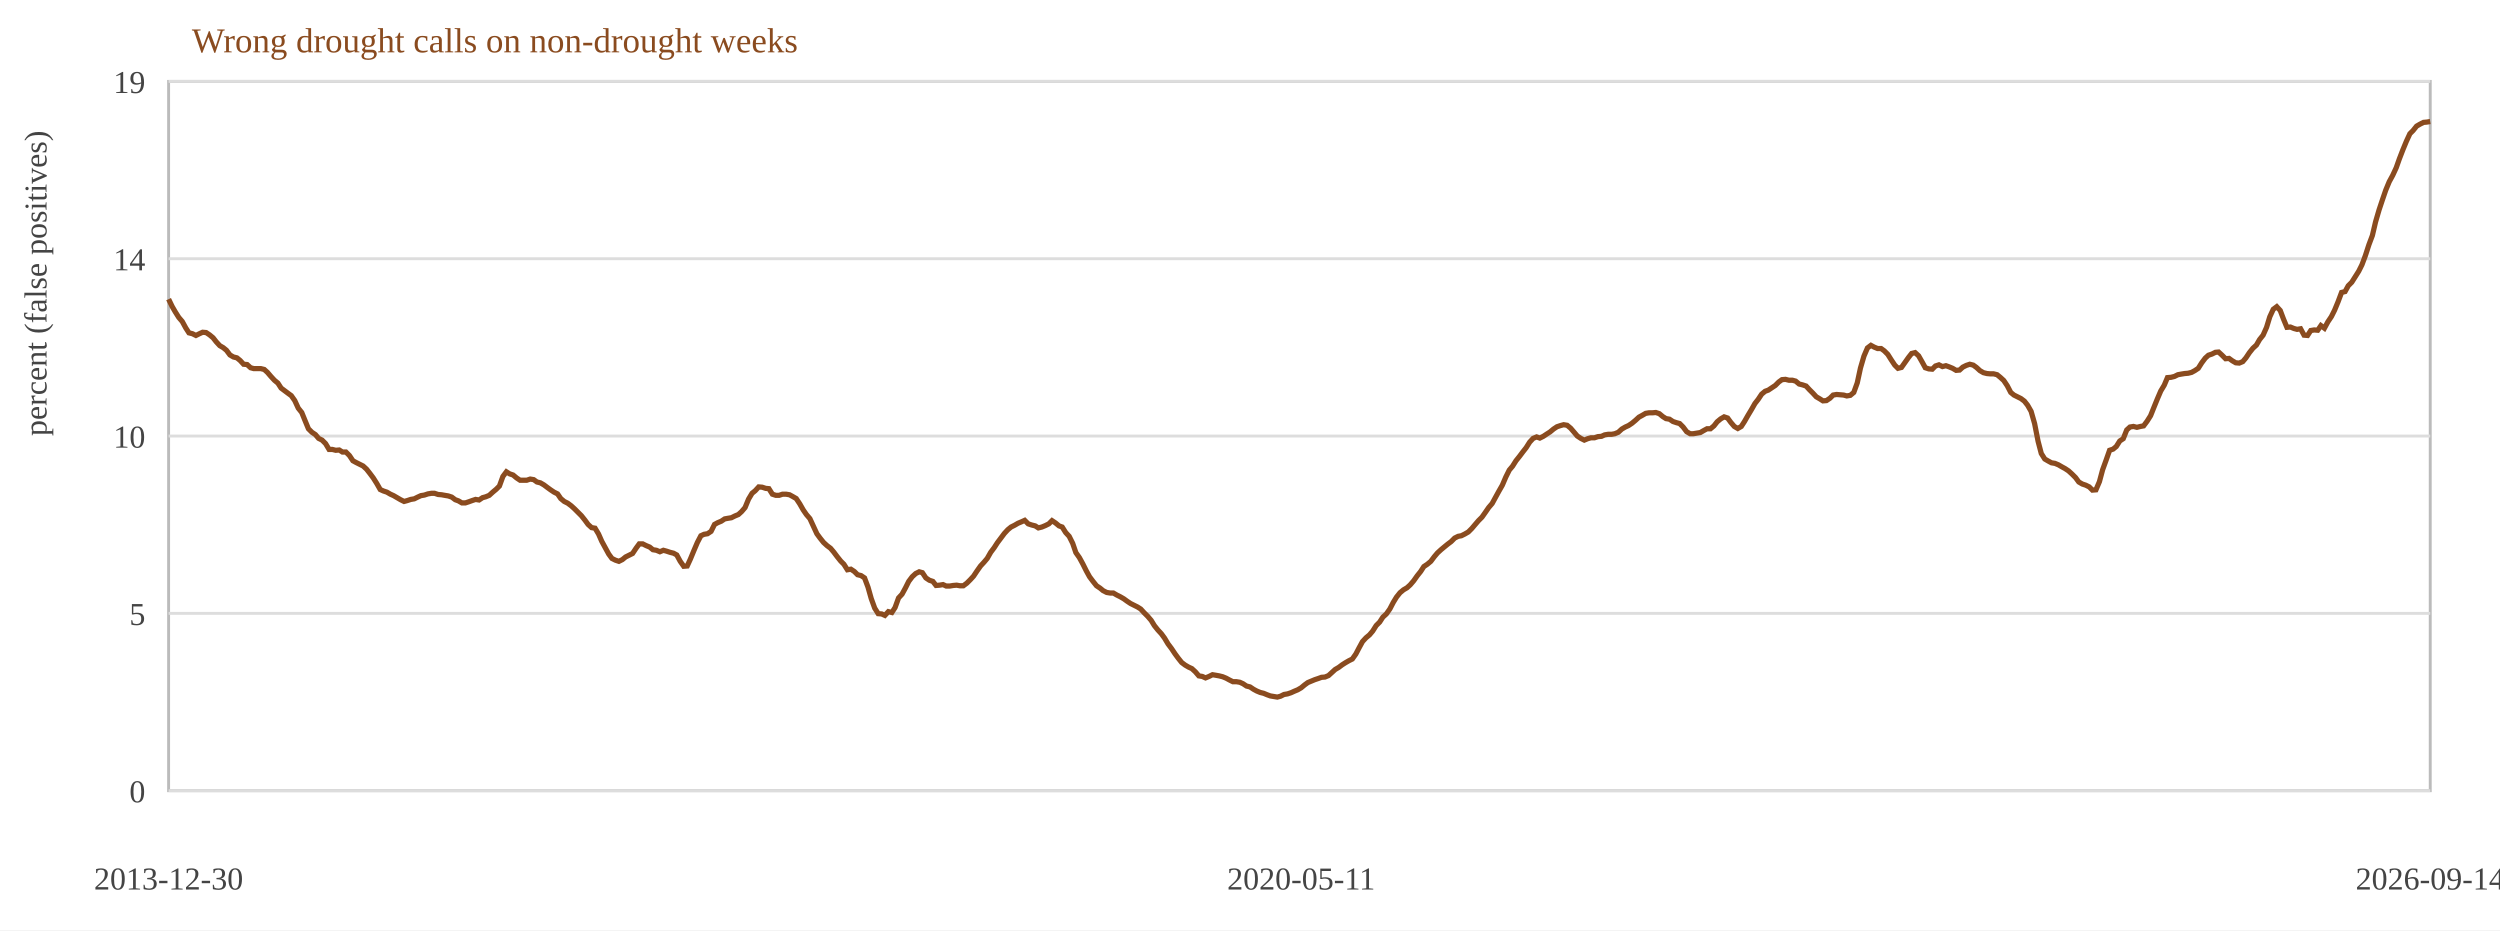
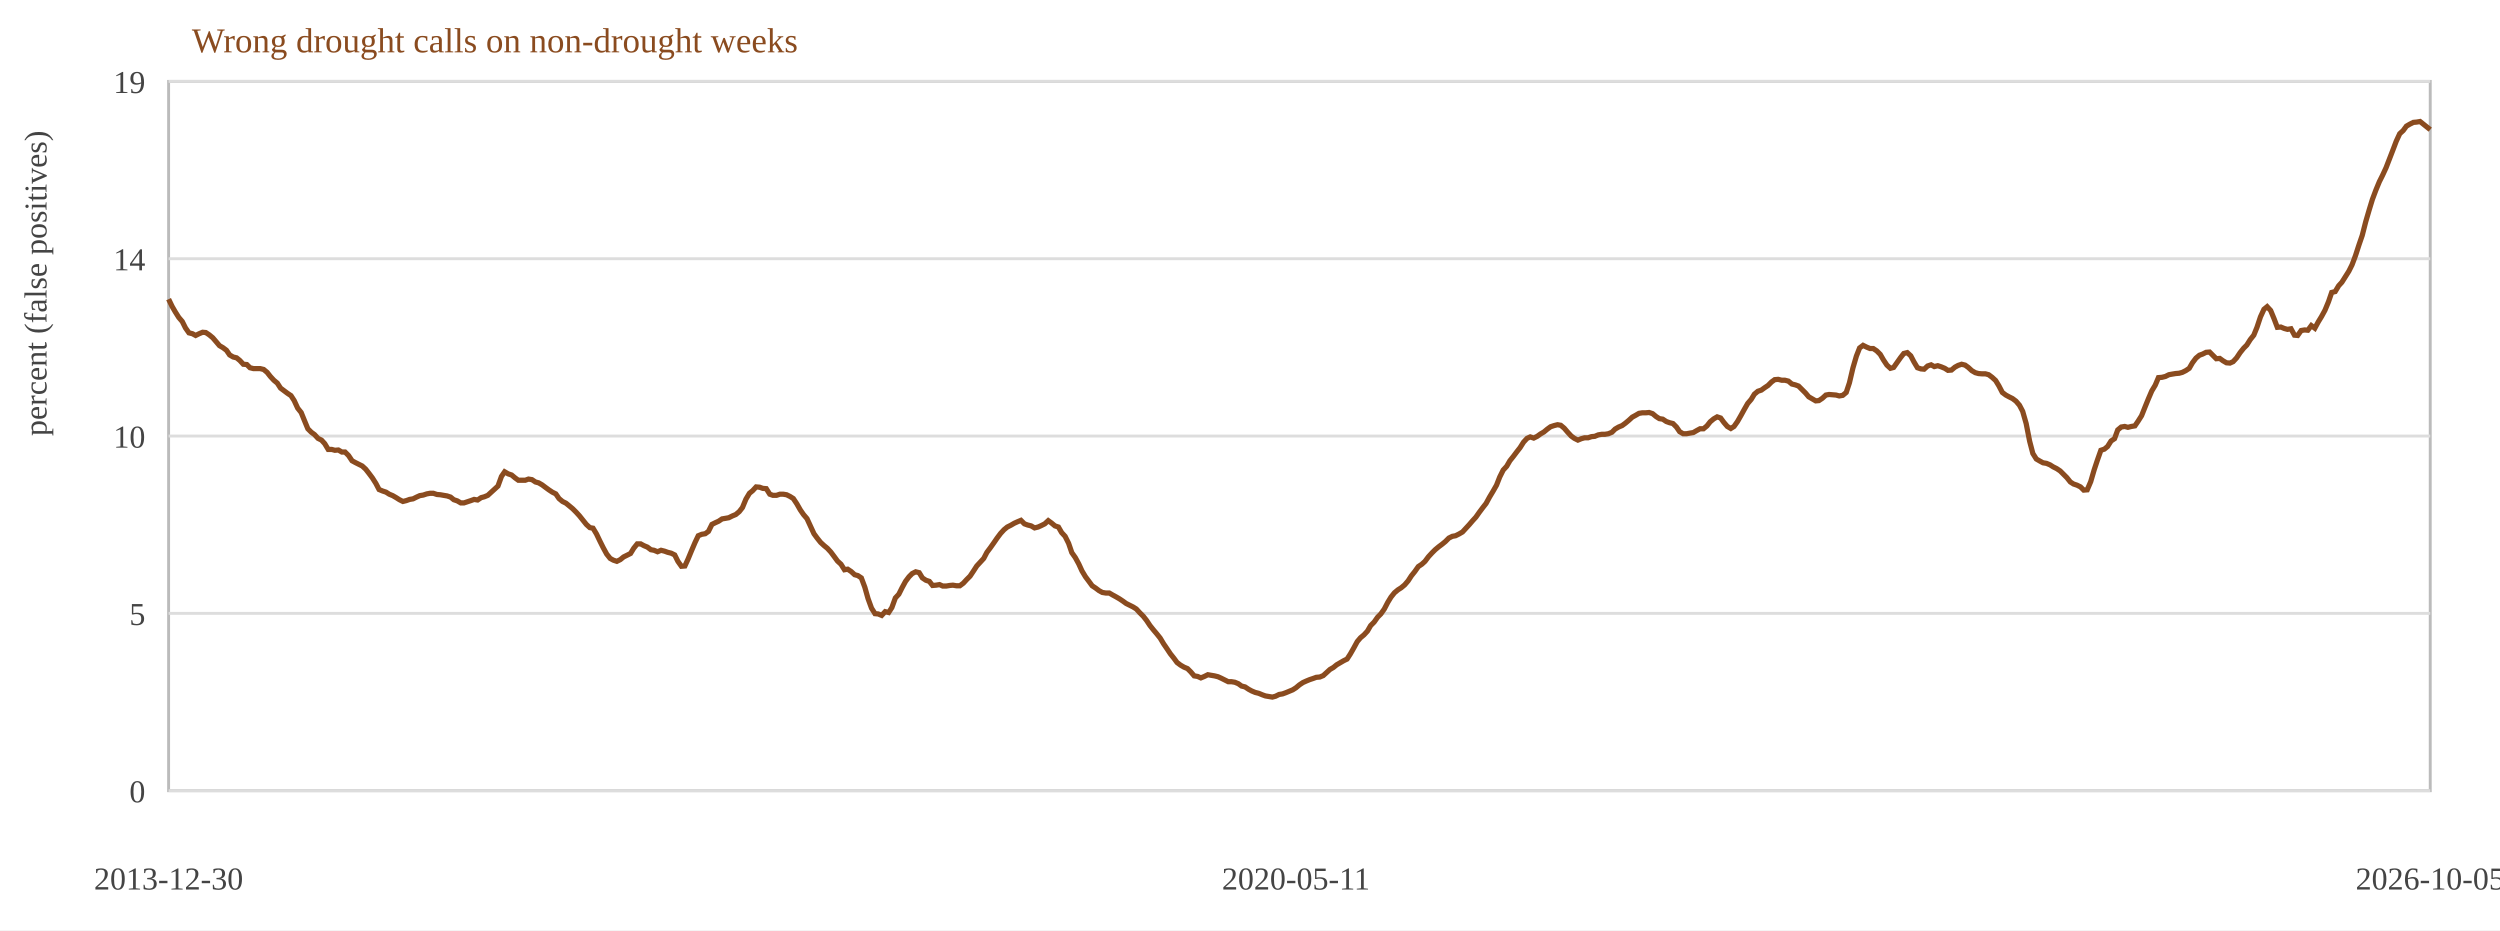
<svg xmlns="http://www.w3.org/2000/svg" width="860" height="320" viewBox="0 0 860 320" role="img">
  <rect width="860" height="320" fill="white" />
  <rect x="58" y="28" width="778" height="244" fill="none" stroke="#bbb" />
  <line x1="58" y1="272.0" x2="836" y2="272.0" stroke="#ddd" />
  <text x="50" y="276.0" text-anchor="end" font-size="11" fill="#444">0</text>
  <line x1="58" y1="211.0" x2="836" y2="211.0" stroke="#ddd" />
  <text x="50" y="215.0" text-anchor="end" font-size="11" fill="#444">5</text>
  <line x1="58" y1="150.0" x2="836" y2="150.0" stroke="#ddd" />
  <text x="50" y="154.0" text-anchor="end" font-size="11" fill="#444">10</text>
  <line x1="58" y1="89.0" x2="836" y2="89.0" stroke="#ddd" />
  <text x="50" y="93.0" text-anchor="end" font-size="11" fill="#444">14</text>
  <line x1="58" y1="28.0" x2="836" y2="28.0" stroke="#ddd" />
  <text x="50" y="32.0" text-anchor="end" font-size="11" fill="#444">19</text>
-   <polyline fill="none" stroke="#8a4b1f" stroke-width="1.8" points="58.0,102.9 59.2,105.4 60.3,107.3 61.5,109.2 62.7,110.6 63.9,112.8 65.0,114.5 66.2,114.8 67.4,115.4 68.6,114.8 69.7,114.3 70.9,114.4 72.1,115.2 73.3,116.2 74.4,117.6 75.6,118.9 76.8,119.6 77.9,120.5 79.1,122.1 80.3,122.8 81.5,123.1 82.6,124.0 83.8,125.3 85.0,125.4 86.2,126.5 87.3,126.8 88.5,126.8 89.7,126.8 90.9,127.1 92.0,128.1 93.2,129.5 94.4,130.8 95.6,131.8 96.7,133.5 97.9,134.4 99.1,135.3 100.2,136.1 101.4,137.8 102.6,140.4 103.8,141.9 104.9,144.6 106.1,147.5 107.3,148.7 108.5,149.5 109.6,150.8 110.8,151.4 112.0,152.6 113.2,154.6 114.3,154.6 115.5,154.9 116.7,154.8 117.8,155.5 119.0,155.5 120.2,156.7 121.4,158.5 122.5,159.1 123.7,159.7 124.9,160.3 126.1,161.4 127.2,162.8 128.4,164.4 129.6,166.3 130.8,168.4 131.9,168.9 133.1,169.3 134.3,170.0 135.4,170.5 136.6,171.2 137.8,171.9 139.0,172.5 140.1,172.2 141.3,171.8 142.5,171.6 143.7,171.0 144.8,170.5 146.0,170.3 147.2,169.9 148.4,169.7 149.5,169.7 150.7,170.1 151.9,170.2 153.0,170.4 154.2,170.6 155.4,171.0 156.6,171.9 157.7,172.3 158.9,173.0 160.1,173.0 161.3,172.6 162.4,172.2 163.6,171.8 164.8,172.0 166.0,171.2 167.1,170.9 168.3,170.4 169.5,169.3 170.7,168.3 171.8,167.2 173.0,163.9 174.2,162.3 175.3,163.0 176.5,163.4 177.7,164.4 178.9,165.2 180.0,165.2 181.2,165.2 182.4,164.8 183.6,165.0 184.7,165.8 185.9,166.1 187.1,166.8 188.3,167.7 189.4,168.5 190.6,169.3 191.8,169.9 192.9,171.5 194.1,172.5 195.3,173.1 196.5,174.0 197.6,175.0 198.8,176.2 200.0,177.4 201.2,178.9 202.3,180.4 203.5,181.5 204.7,181.7 205.9,183.7 207.0,186.2 208.2,188.4 209.4,190.6 210.5,192.1 211.7,192.7 212.9,193.1 214.1,192.5 215.2,191.6 216.4,191.0 217.6,190.4 218.8,188.6 219.9,187.1 221.1,187.1 222.3,187.7 223.5,188.2 224.6,189.1 225.8,189.3 227.0,189.8 228.2,189.3 229.3,189.6 230.5,190.0 231.7,190.3 232.8,190.9 234.0,193.1 235.2,194.8 236.4,194.7 237.5,192.3 238.7,189.4 239.9,186.6 241.1,184.3 242.2,183.8 243.4,183.6 244.6,182.8 245.8,180.4 246.9,179.8 248.1,179.3 249.3,178.5 250.4,178.3 251.6,178.1 252.8,177.5 254.0,177.0 255.1,176.0 256.3,174.6 257.5,171.7 258.7,169.7 259.8,168.8 261.0,167.5 262.2,167.6 263.4,168.0 264.5,168.1 265.7,170.0 266.9,170.4 268.0,170.4 269.2,170.0 270.4,170.0 271.6,170.2 272.7,170.8 273.9,171.5 275.1,173.3 276.3,175.4 277.4,177.0 278.6,178.4 279.8,181.0 281.0,183.6 282.1,185.1 283.3,186.6 284.5,187.7 285.7,188.6 286.8,189.9 288.0,191.5 289.2,193.0 290.3,194.1 291.5,196.0 292.7,195.8 293.9,196.6 295.0,197.7 296.2,198.0 297.4,198.8 298.6,202.0 299.7,205.9 300.9,209.2 302.1,211.1 303.3,211.2 304.4,211.7 305.6,210.4 306.8,210.7 307.9,209.0 309.1,205.7 310.3,204.4 311.5,202.2 312.6,200.0 313.8,198.4 315.0,197.3 316.2,196.7 317.3,197.0 318.5,198.8 319.7,199.6 320.9,200.0 322.0,201.4 323.2,201.3 324.4,201.1 325.5,201.6 326.7,201.6 327.9,201.4 329.1,201.3 330.2,201.5 331.4,201.5 332.6,200.6 333.8,199.4 334.9,198.2 336.1,196.4 337.3,194.7 338.5,193.4 339.6,192.1 340.8,190.0 342.0,188.4 343.1,186.7 344.3,185.1 345.5,183.5 346.7,182.2 347.8,181.3 349.0,180.7 350.2,180.0 351.4,179.5 352.5,179.0 353.7,180.2 354.9,180.6 356.1,180.9 357.2,181.6 358.4,181.3 359.6,180.8 360.8,180.2 361.9,179.1 363.1,179.9 364.3,180.9 365.4,181.3 366.6,183.2 367.8,184.5 369.0,186.9 370.1,190.1 371.3,191.8 372.5,194.0 373.7,196.4 374.8,198.4 376.0,200.0 377.2,201.5 378.4,202.3 379.5,203.2 380.7,203.8 381.9,204.0 383.0,204.0 384.2,204.7 385.4,205.3 386.6,206.0 387.7,206.8 388.9,207.6 390.1,208.2 391.3,208.8 392.4,209.5 393.6,210.8 394.8,212.0 396.0,213.4 397.1,215.2 398.3,216.7 399.5,218.0 400.6,219.5 401.8,221.5 403.0,223.1 404.2,224.9 405.3,226.4 406.5,227.9 407.7,228.8 408.9,229.5 410.0,230.0 411.2,231.1 412.4,232.5 413.6,232.7 414.7,233.2 415.9,232.7 417.1,232.1 418.3,232.3 419.4,232.5 420.6,232.8 421.8,233.3 422.9,233.9 424.1,234.5 425.3,234.5 426.5,234.7 427.6,235.2 428.8,236.0 430.0,236.3 431.2,237.1 432.3,237.7 433.5,238.2 434.7,238.5 435.9,239.0 437.0,239.4 438.2,239.6 439.4,239.8 440.5,239.5 441.7,238.9 442.9,238.7 444.1,238.3 445.2,237.8 446.4,237.3 447.6,236.6 448.8,235.6 449.9,234.8 451.1,234.3 452.3,233.8 453.5,233.4 454.6,233.0 455.8,232.9 457.0,232.4 458.1,231.4 459.3,230.3 460.5,229.6 461.7,228.7 462.8,228.0 464.0,227.3 465.2,226.7 466.4,225.0 467.5,222.9 468.7,220.7 469.9,219.4 471.1,218.4 472.2,217.1 473.4,215.2 474.6,214.0 475.7,212.3 476.9,211.2 478.1,209.5 479.3,207.2 480.4,205.4 481.6,203.9 482.8,202.9 484.0,202.2 485.1,201.2 486.3,199.8 487.5,198.1 488.7,196.6 489.8,194.9 491.0,194.1 492.2,193.1 493.4,191.5 494.5,190.2 495.7,189.1 496.9,188.1 498.0,187.2 499.2,186.3 500.4,185.1 501.6,184.5 502.7,184.3 503.9,183.7 505.1,183.0 506.3,181.8 507.4,180.5 508.6,179.1 509.8,177.9 511.0,176.2 512.1,174.6 513.3,173.2 514.5,171.0 515.6,169.0 516.8,166.9 518.0,164.1 519.2,161.7 520.3,160.4 521.5,158.5 522.7,157.0 523.9,155.4 525.0,154.0 526.2,152.1 527.4,150.8 528.6,150.3 529.7,150.7 530.9,150.1 532.1,149.3 533.2,148.6 534.4,147.6 535.6,146.8 536.8,146.4 537.9,146.1 539.1,146.3 540.3,147.3 541.5,148.7 542.6,150.0 543.8,150.8 545.0,151.4 546.2,150.9 547.3,150.6 548.5,150.6 549.7,150.2 550.9,150.1 552.0,149.6 553.2,149.4 554.4,149.4 555.5,149.2 556.7,148.7 557.9,147.6 559.1,146.9 560.2,146.4 561.4,145.6 562.6,144.6 563.8,143.5 564.9,142.9 566.1,142.2 567.3,142.0 568.5,142.0 569.6,141.9 570.8,142.3 572.0,143.3 573.1,144.0 574.3,144.2 575.5,145.0 576.7,145.4 577.8,145.7 579.0,146.9 580.2,148.5 581.4,149.2 582.5,149.2 583.7,149.0 584.9,148.8 586.1,148.1 587.2,147.5 588.4,147.5 589.6,146.5 590.7,145.1 591.9,144.1 593.1,143.4 594.3,143.8 595.4,145.3 596.6,146.7 597.8,147.4 599.0,146.7 600.1,145.0 601.3,142.9 602.5,140.9 603.7,138.8 604.8,137.4 606.0,135.6 607.2,134.6 608.3,134.2 609.5,133.4 610.7,132.6 611.9,131.4 613.0,130.6 614.2,130.5 615.4,130.8 616.6,130.8 617.7,131.1 618.9,132.1 620.1,132.4 621.3,132.8 622.4,134.0 623.6,135.2 624.8,136.5 626.0,137.2 627.1,137.9 628.3,137.8 629.5,137.0 630.6,135.9 631.8,135.7 633.0,135.8 634.2,135.9 635.3,136.2 636.5,136.0 637.7,135.0 638.9,131.7 640.0,126.6 641.2,122.5 642.4,119.7 643.6,118.8 644.7,119.4 645.9,119.9 647.1,119.9 648.2,120.7 649.4,121.9 650.6,123.8 651.8,125.6 652.9,126.7 654.1,126.4 655.3,124.7 656.5,123.0 657.6,121.6 658.8,121.3 660.0,122.4 661.2,124.5 662.3,126.5 663.5,126.9 664.7,127.0 665.8,125.9 667.0,125.5 668.2,126.1 669.4,125.8 670.5,126.2 671.7,126.7 672.9,127.4 674.1,127.3 675.2,126.3 676.4,125.7 677.6,125.3 678.8,125.6 679.9,126.4 681.1,127.5 682.3,128.2 683.5,128.5 684.6,128.6 685.8,128.6 687.0,128.9 688.1,129.8 689.3,130.9 690.5,132.7 691.7,135.0 692.8,135.9 694.0,136.5 695.2,137.1 696.4,138.0 697.5,139.4 698.7,141.5 699.9,145.7 701.1,151.8 702.2,156.0 703.4,157.9 704.6,158.6 705.7,159.2 706.9,159.4 708.1,159.9 709.3,160.6 710.4,161.2 711.6,162.0 712.8,163.1 714.0,164.3 715.1,165.8 716.3,166.5 717.5,166.9 718.7,167.5 719.8,168.6 721.0,168.5 722.2,165.7 723.3,161.6 724.5,158.3 725.7,154.9 726.9,154.5 728.0,153.6 729.2,151.7 730.4,150.9 731.6,147.9 732.7,146.9 733.9,146.7 735.1,147.0 736.3,146.7 737.4,146.5 738.6,144.9 739.8,143.0 741.0,140.0 742.1,137.3 743.3,134.5 744.5,132.5 745.6,129.9 746.8,129.8 748.0,129.5 749.2,128.9 750.3,128.7 751.5,128.5 752.7,128.4 753.9,128.1 755.0,127.5 756.2,126.7 757.4,124.8 758.6,123.2 759.7,122.2 760.9,121.8 762.1,121.2 763.2,121.1 764.4,122.2 765.6,123.4 766.8,123.3 767.9,124.1 769.1,124.8 770.3,124.9 771.5,124.4 772.6,123.1 773.8,121.3 775.0,119.8 776.2,118.7 777.3,116.8 778.5,115.3 779.7,112.6 780.8,109.0 782.0,106.4 783.2,105.5 784.4,106.8 785.5,109.7 786.7,112.6 787.9,112.5 789.1,113.0 790.2,113.3 791.4,113.1 792.6,115.3 793.8,115.4 794.9,113.7 796.1,113.5 797.3,113.6 798.4,112.0 799.6,112.9 800.8,110.7 802.0,108.9 803.1,106.7 804.3,103.8 805.5,100.6 806.7,100.3 807.8,98.3 809.0,97.1 810.2,95.2 811.4,93.3 812.5,91.1 813.7,87.9 814.9,84.2 816.1,81.0 817.2,76.3 818.4,72.2 819.6,68.6 820.7,65.4 821.9,62.5 823.1,60.3 824.3,57.7 825.4,54.6 826.6,51.5 827.8,48.6 829.0,46.0 830.1,44.9 831.3,43.4 832.5,42.7 833.7,42.1 834.8,42.0 836.0,41.8" />
+   <polyline fill="none" stroke="#8a4b1f" stroke-width="1.8" points="58.0,102.9 59.2,105.4 60.3,107.3 61.5,109.2 62.7,110.6 63.8,112.8 65.0,114.5 66.2,114.8 67.3,115.4 68.5,114.8 69.7,114.3 70.8,114.4 72.0,115.2 73.2,116.2 74.4,117.6 75.5,118.9 76.7,119.6 77.9,120.5 79.0,122.1 80.2,122.8 81.4,123.1 82.5,124.0 83.7,125.3 84.9,125.4 86.0,126.5 87.2,126.8 88.4,126.8 89.5,126.8 90.7,127.1 91.9,128.1 93.0,129.5 94.2,130.8 95.4,131.8 96.5,133.5 97.7,134.4 98.9,135.3 100.1,136.1 101.2,137.8 102.4,140.4 103.6,141.9 104.7,144.6 105.9,147.5 107.1,148.7 108.2,149.5 109.4,150.8 110.6,151.4 111.7,152.6 112.9,154.6 114.1,154.6 115.2,154.9 116.4,154.8 117.6,155.5 118.7,155.5 119.9,156.7 121.1,158.5 122.2,159.1 123.4,159.7 124.6,160.3 125.8,161.4 126.9,162.8 128.1,164.4 129.3,166.3 130.4,168.4 131.6,168.9 132.8,169.3 133.9,170.0 135.1,170.5 136.3,171.2 137.4,171.9 138.6,172.5 139.8,172.2 140.9,171.8 142.1,171.6 143.3,171.0 144.4,170.5 145.6,170.3 146.8,169.9 147.9,169.7 149.1,169.7 150.3,170.1 151.5,170.2 152.6,170.4 153.8,170.6 155.0,171.0 156.1,171.9 157.3,172.3 158.5,173.0 159.6,173.0 160.8,172.6 162.0,172.2 163.1,171.8 164.3,172.0 165.5,171.2 166.6,170.9 167.8,170.4 169.0,169.3 170.1,168.3 171.3,167.2 172.5,163.9 173.6,162.3 174.8,163.0 176.0,163.4 177.2,164.4 178.3,165.2 179.5,165.2 180.7,165.2 181.8,164.8 183.0,165.0 184.2,165.8 185.3,166.1 186.5,166.8 187.7,167.7 188.8,168.5 190.0,169.3 191.2,169.9 192.3,171.5 193.5,172.5 194.7,173.1 195.8,174.0 197.0,175.0 198.2,176.2 199.3,177.4 200.5,178.9 201.7,180.4 202.9,181.5 204.0,181.7 205.2,183.7 206.4,186.2 207.5,188.4 208.7,190.6 209.9,192.1 211.0,192.7 212.2,193.1 213.4,192.5 214.5,191.6 215.7,191.0 216.9,190.4 218.0,188.6 219.2,187.1 220.4,187.1 221.5,187.7 222.7,188.2 223.9,189.1 225.0,189.3 226.2,189.8 227.4,189.3 228.6,189.6 229.7,190.0 230.9,190.3 232.1,190.9 233.2,193.1 234.4,194.8 235.6,194.7 236.7,192.3 237.9,189.4 239.1,186.6 240.2,184.3 241.4,183.8 242.6,183.6 243.7,182.8 244.9,180.4 246.1,179.8 247.2,179.3 248.4,178.5 249.6,178.3 250.7,178.1 251.9,177.5 253.1,177.0 254.3,176.0 255.4,174.6 256.6,171.7 257.8,169.7 258.9,168.8 260.1,167.5 261.3,167.6 262.4,168.0 263.6,168.1 264.8,170.0 265.9,170.4 267.1,170.4 268.3,170.0 269.4,170.0 270.6,170.2 271.8,170.8 272.9,171.5 274.1,173.3 275.3,175.4 276.4,177.0 277.6,178.4 278.8,181.0 280.0,183.6 281.1,185.1 282.3,186.6 283.5,187.7 284.6,188.6 285.8,189.9 287.0,191.5 288.1,193.0 289.3,194.1 290.5,196.0 291.6,195.8 292.8,196.6 294.0,197.7 295.1,198.0 296.3,198.8 297.5,202.0 298.6,205.9 299.8,209.2 301.0,211.1 302.1,211.2 303.3,211.7 304.5,210.4 305.7,210.7 306.8,209.0 308.0,205.7 309.2,204.4 310.3,202.2 311.5,200.0 312.7,198.4 313.8,197.3 315.0,196.7 316.2,197.0 317.3,198.8 318.5,199.6 319.7,200.0 320.8,201.4 322.0,201.3 323.2,201.1 324.3,201.6 325.5,201.6 326.7,201.4 327.8,201.3 329.0,201.5 330.2,201.5 331.4,200.6 332.5,199.4 333.7,198.2 334.9,196.4 336.0,194.7 337.2,193.4 338.4,192.1 339.5,190.0 340.7,188.4 341.9,186.7 343.0,185.1 344.2,183.5 345.4,182.2 346.5,181.3 347.7,180.7 348.9,180.0 350.0,179.5 351.2,179.0 352.4,180.2 353.5,180.6 354.7,180.9 355.9,181.6 357.1,181.3 358.2,180.8 359.4,180.2 360.6,179.1 361.7,179.9 362.9,180.9 364.1,181.3 365.2,183.2 366.4,184.5 367.6,186.9 368.7,190.1 369.9,191.8 371.1,194.0 372.2,196.4 373.4,198.4 374.6,200.0 375.7,201.5 376.9,202.3 378.1,203.2 379.2,203.8 380.4,204.0 381.6,204.0 382.8,204.7 383.9,205.3 385.1,206.0 386.3,206.8 387.4,207.6 388.6,208.2 389.8,208.8 390.9,209.5 392.1,210.8 393.3,212.0 394.4,213.4 395.6,215.2 396.8,216.7 397.9,218.0 399.1,219.5 400.3,221.5 401.4,223.1 402.6,224.9 403.8,226.4 404.9,227.9 406.1,228.8 407.3,229.5 408.5,230.0 409.6,231.1 410.8,232.5 412.0,232.7 413.1,233.2 414.3,232.7 415.5,232.1 416.6,232.3 417.8,232.5 419.0,232.8 420.1,233.3 421.3,233.9 422.5,234.5 423.6,234.5 424.8,234.7 426.0,235.2 427.1,236.0 428.3,236.3 429.5,237.1 430.6,237.7 431.8,238.2 433.0,238.5 434.2,239.0 435.3,239.4 436.5,239.6 437.7,239.8 438.8,239.5 440.0,238.9 441.2,238.7 442.3,238.3 443.5,237.8 444.7,237.3 445.8,236.6 447.0,235.6 448.2,234.8 449.3,234.3 450.5,233.8 451.7,233.4 452.8,233.0 454.0,232.9 455.2,232.4 456.3,231.4 457.5,230.3 458.7,229.6 459.8,228.7 461.0,228.0 462.2,227.3 463.4,226.7 464.5,225.0 465.7,222.9 466.9,220.7 468.0,219.4 469.2,218.4 470.4,217.1 471.5,215.2 472.7,214.0 473.9,212.3 475.0,211.2 476.2,209.5 477.4,207.2 478.5,205.4 479.7,203.9 480.9,202.9 482.0,202.2 483.2,201.2 484.4,199.8 485.5,198.1 486.7,196.6 487.9,194.9 489.1,194.1 490.2,193.1 491.4,191.5 492.6,190.2 493.7,189.1 494.9,188.1 496.1,187.2 497.2,186.3 498.4,185.1 499.6,184.5 500.7,184.3 501.9,183.7 503.1,183.0 504.2,181.8 505.4,180.5 506.6,179.1 507.7,177.9 508.9,176.2 510.1,174.6 511.2,173.2 512.4,171.0 513.6,169.0 514.8,166.9 515.9,164.1 517.1,161.7 518.3,160.4 519.4,158.5 520.6,157.0 521.8,155.4 522.9,154.0 524.1,152.1 525.3,150.8 526.4,150.3 527.6,150.7 528.8,150.1 529.9,149.3 531.1,148.6 532.3,147.6 533.4,146.8 534.6,146.4 535.8,146.1 536.9,146.3 538.1,147.3 539.3,148.7 540.5,150.0 541.6,150.8 542.8,151.4 544.0,150.9 545.1,150.6 546.3,150.6 547.5,150.2 548.6,150.1 549.8,149.6 551.0,149.4 552.1,149.4 553.3,149.2 554.5,148.7 555.6,147.6 556.8,146.9 558.0,146.4 559.1,145.6 560.3,144.6 561.5,143.5 562.6,142.9 563.8,142.2 565.0,142.0 566.2,142.0 567.3,141.9 568.5,142.3 569.7,143.3 570.8,144.0 572.0,144.2 573.2,145.0 574.3,145.4 575.5,145.7 576.7,146.9 577.8,148.5 579.0,149.2 580.2,149.2 581.3,149.0 582.5,148.8 583.7,148.1 584.8,147.5 586.0,147.5 587.2,146.5 588.3,145.1 589.5,144.1 590.7,143.4 591.9,143.8 593.0,145.3 594.2,146.7 595.4,147.4 596.5,146.7 597.7,145.0 598.9,142.9 600.0,140.9 601.2,138.8 602.4,137.4 603.5,135.6 604.7,134.6 605.9,134.2 607.0,133.4 608.2,132.6 609.4,131.4 610.5,130.6 611.7,130.5 612.9,130.8 614.0,130.8 615.2,131.1 616.4,132.1 617.6,132.4 618.7,132.8 619.9,134.0 621.1,135.2 622.2,136.5 623.4,137.2 624.6,137.9 625.7,137.8 626.9,137.0 628.1,135.9 629.2,135.7 630.4,135.8 631.6,135.9 632.7,136.2 633.9,136.0 635.1,135.0 636.2,131.7 637.4,126.6 638.6,122.5 639.7,119.7 640.9,118.8 642.1,119.4 643.3,119.9 644.4,119.9 645.6,120.7 646.8,121.9 647.9,123.8 649.1,125.6 650.3,126.7 651.4,126.4 652.6,124.7 653.8,123.0 654.9,121.6 656.1,121.3 657.3,122.4 658.4,124.5 659.6,126.5 660.8,126.9 661.9,127.0 663.1,125.9 664.3,125.5 665.4,126.1 666.6,125.8 667.8,126.2 669.0,126.7 670.1,127.4 671.3,127.3 672.5,126.3 673.6,125.7 674.8,125.3 676.0,125.6 677.1,126.4 678.3,127.5 679.5,128.2 680.6,128.5 681.8,128.6 683.0,128.6 684.1,128.9 685.3,129.8 686.5,130.9 687.6,132.7 688.8,135.0 690.0,135.9 691.1,136.5 692.3,137.1 693.5,138.0 694.7,139.4 695.8,141.5 697.0,145.7 698.2,151.8 699.3,156.0 700.5,157.9 701.7,158.6 702.8,159.2 704.0,159.4 705.2,159.9 706.3,160.6 707.5,161.2 708.7,162.0 709.8,163.1 711.0,164.3 712.2,165.8 713.3,166.5 714.5,166.9 715.7,167.5 716.8,168.6 718.0,168.5 719.2,165.7 720.4,161.6 721.5,158.3 722.7,154.9 723.9,154.5 725.0,153.6 726.2,151.7 727.4,150.9 728.5,147.9 729.7,146.9 730.9,146.7 732.0,147.0 733.2,146.7 734.4,146.5 735.5,144.9 736.7,143.0 737.9,140.0 739.0,137.3 740.2,134.5 741.4,132.5 742.5,129.9 743.7,129.8 744.9,129.5 746.1,128.9 747.2,128.7 748.4,128.5 749.6,128.4 750.7,128.1 751.9,127.5 753.1,126.7 754.2,124.8 755.4,123.2 756.6,122.2 757.7,121.8 758.9,121.2 760.1,121.1 761.2,122.2 762.4,123.4 763.6,123.3 764.7,124.1 765.9,124.8 767.1,124.9 768.2,124.4 769.4,123.1 770.6,121.3 771.8,119.8 772.9,118.7 774.1,116.8 775.3,115.3 776.4,112.6 777.6,109.0 778.8,106.4 779.9,105.5 781.1,106.8 782.3,109.7 783.4,112.6 784.6,112.5 785.8,113.0 786.9,113.3 788.1,113.1 789.3,115.3 790.4,115.4 791.6,113.7 792.8,113.5 793.9,113.6 795.1,112.0 796.3,112.9 797.5,110.7 798.6,108.9 799.8,106.7 801.0,103.8 802.1,100.6 803.3,100.3 804.5,98.3 805.6,97.1 806.8,95.2 808.0,93.3 809.1,91.1 810.3,87.9 811.5,84.2 812.6,81.0 813.8,76.3 815.0,72.2 816.1,68.6 817.3,65.4 818.5,62.5 819.6,60.3 820.8,57.7 822.0,54.6 823.2,51.5 824.3,48.6 825.5,46.0 826.7,44.9 827.8,43.4 829.0,42.7 830.2,42.1 831.3,42.0 832.5,41.8 836.0,44.6" />
  <text x="66" y="18" font-size="12" fill="#8a4b1f">Wrong drought calls on non-drought weeks</text>
  <text x="58.0" y="306" text-anchor="middle" font-size="11" fill="#444">2013-12-30</text>
-   <text x="447.6" y="306" text-anchor="middle" font-size="11" fill="#444">2020-05-11</text>
-   <text x="836.0" y="306" text-anchor="middle" font-size="11" fill="#444">2026-09-14</text>
+   <text x="445.8" y="306" text-anchor="middle" font-size="11" fill="#444">2020-05-11</text>
+   <text x="836.0" y="306" text-anchor="middle" font-size="11" fill="#444">2026-10-05</text>
  <text x="16" y="150" transform="rotate(-90 16,150)" font-size="11" fill="#444">percent (false positives)</text>
</svg>
